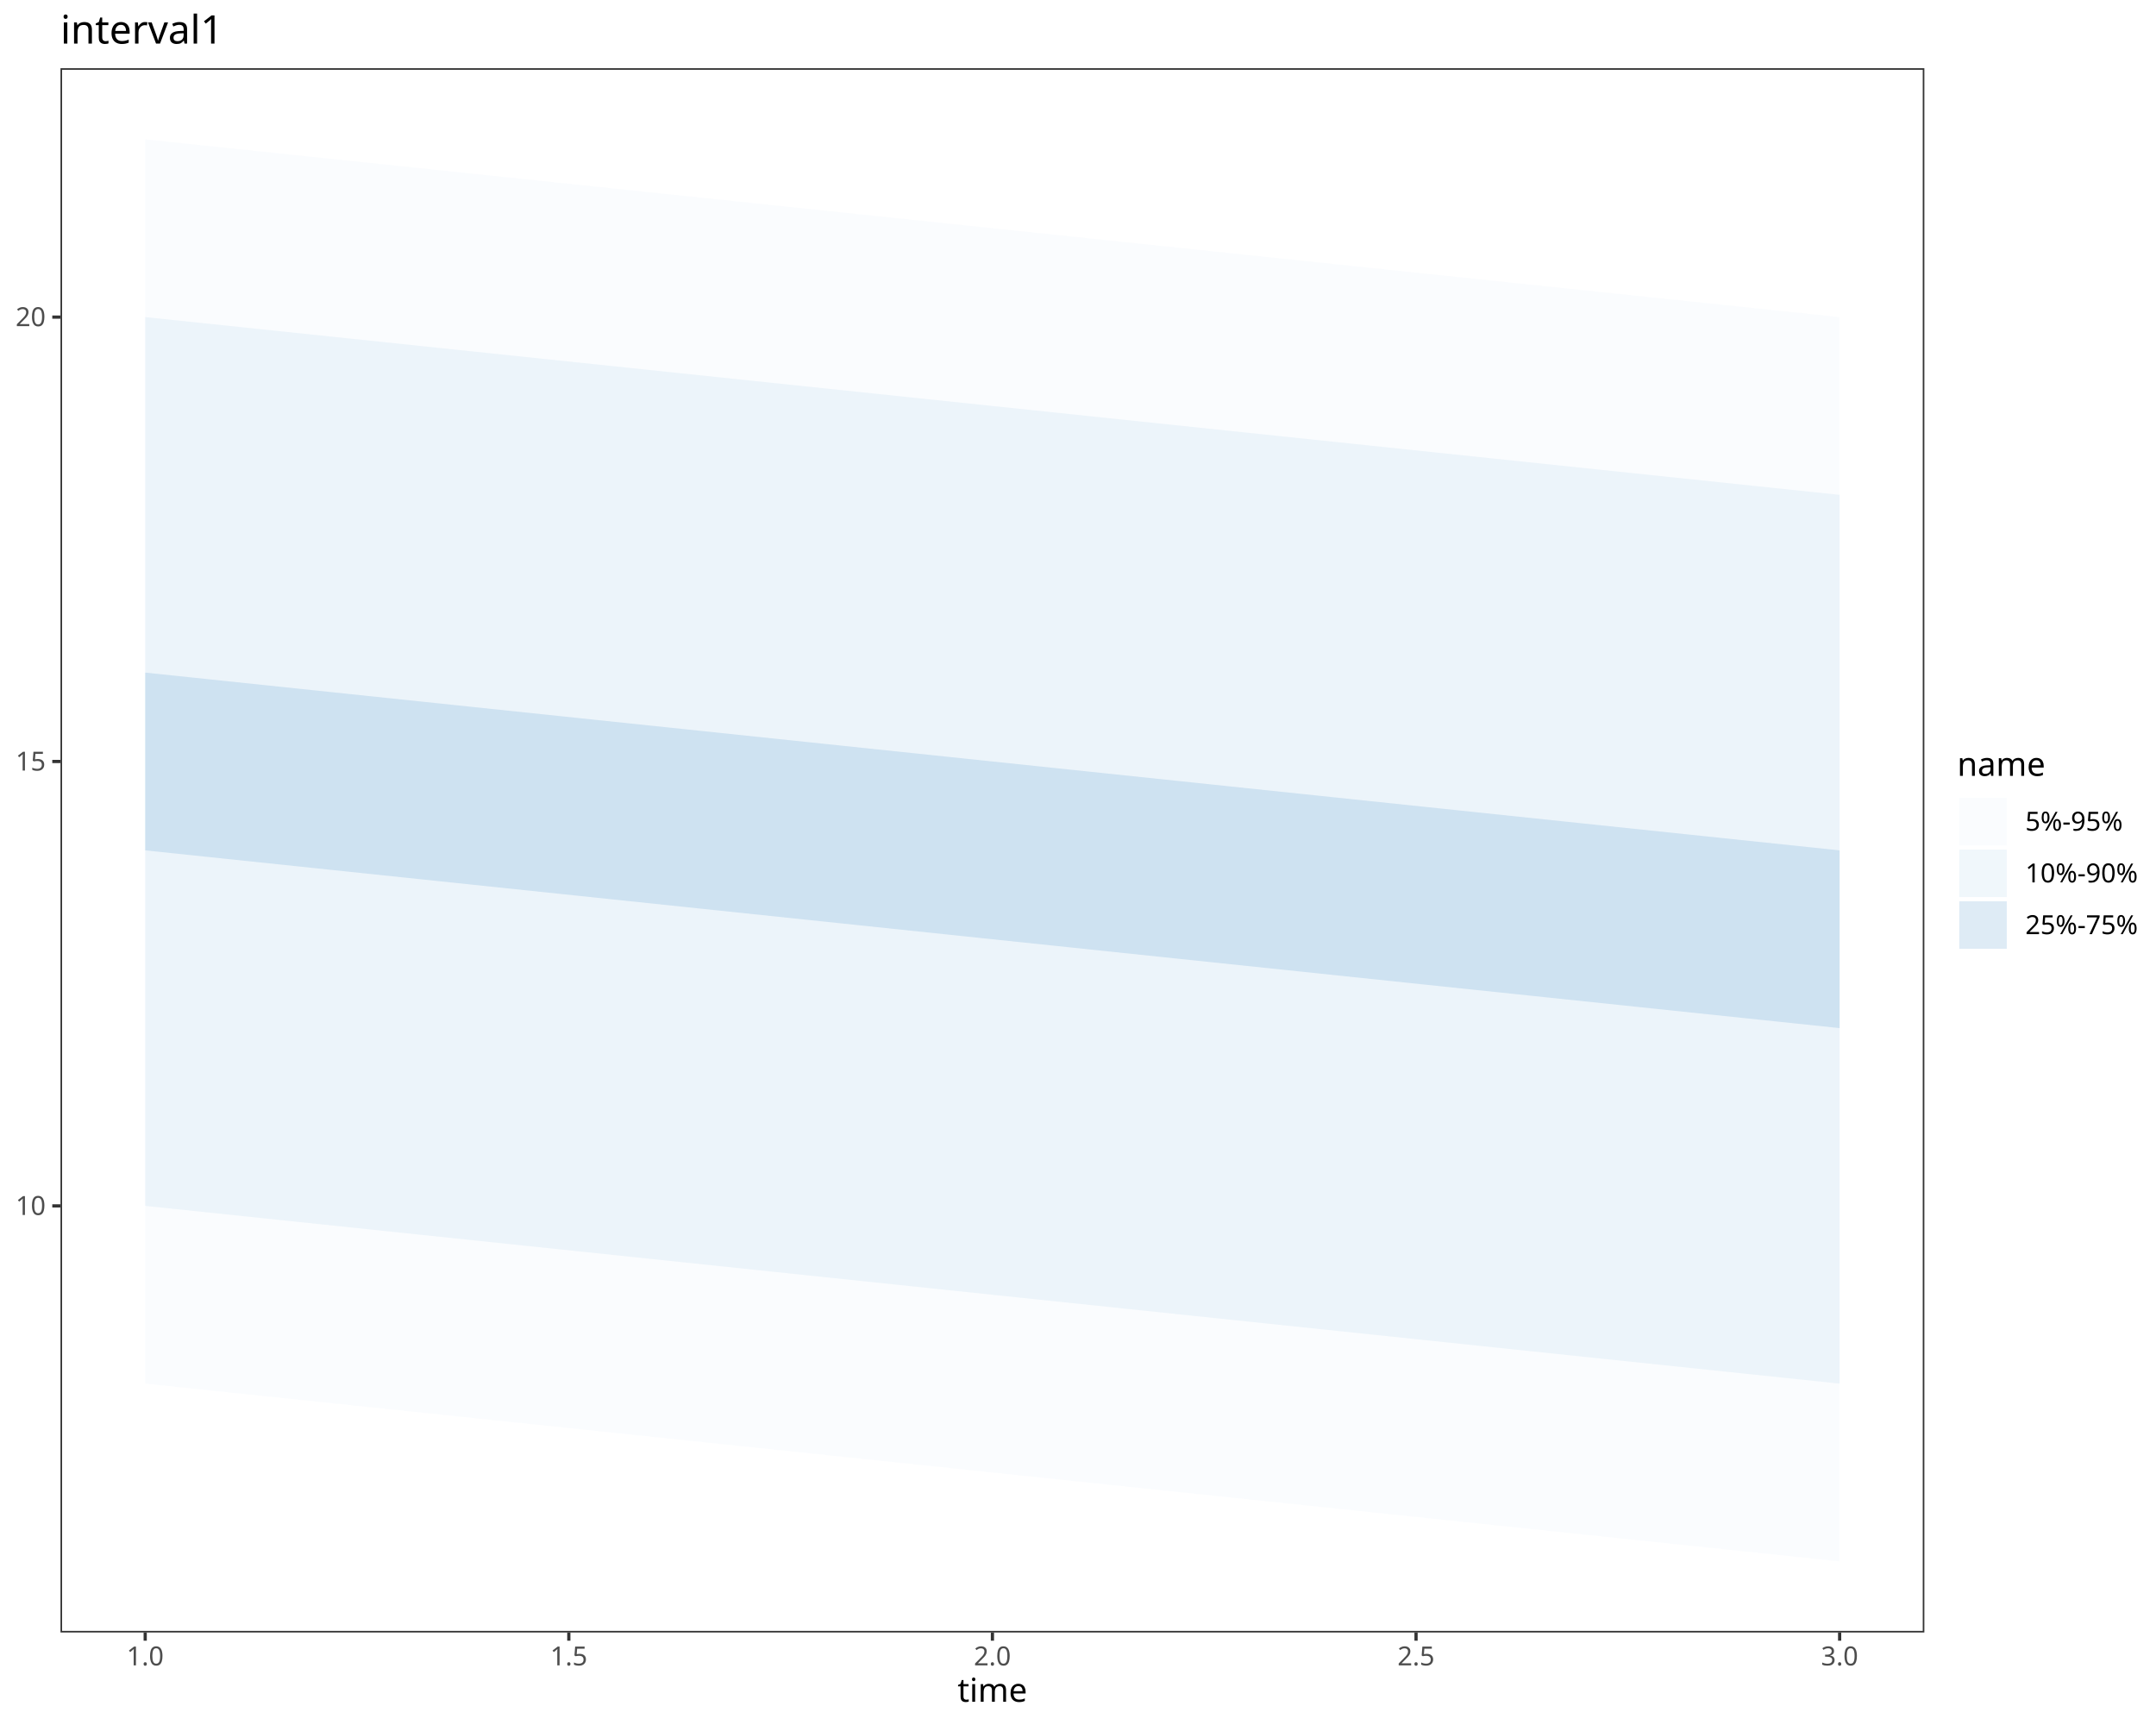
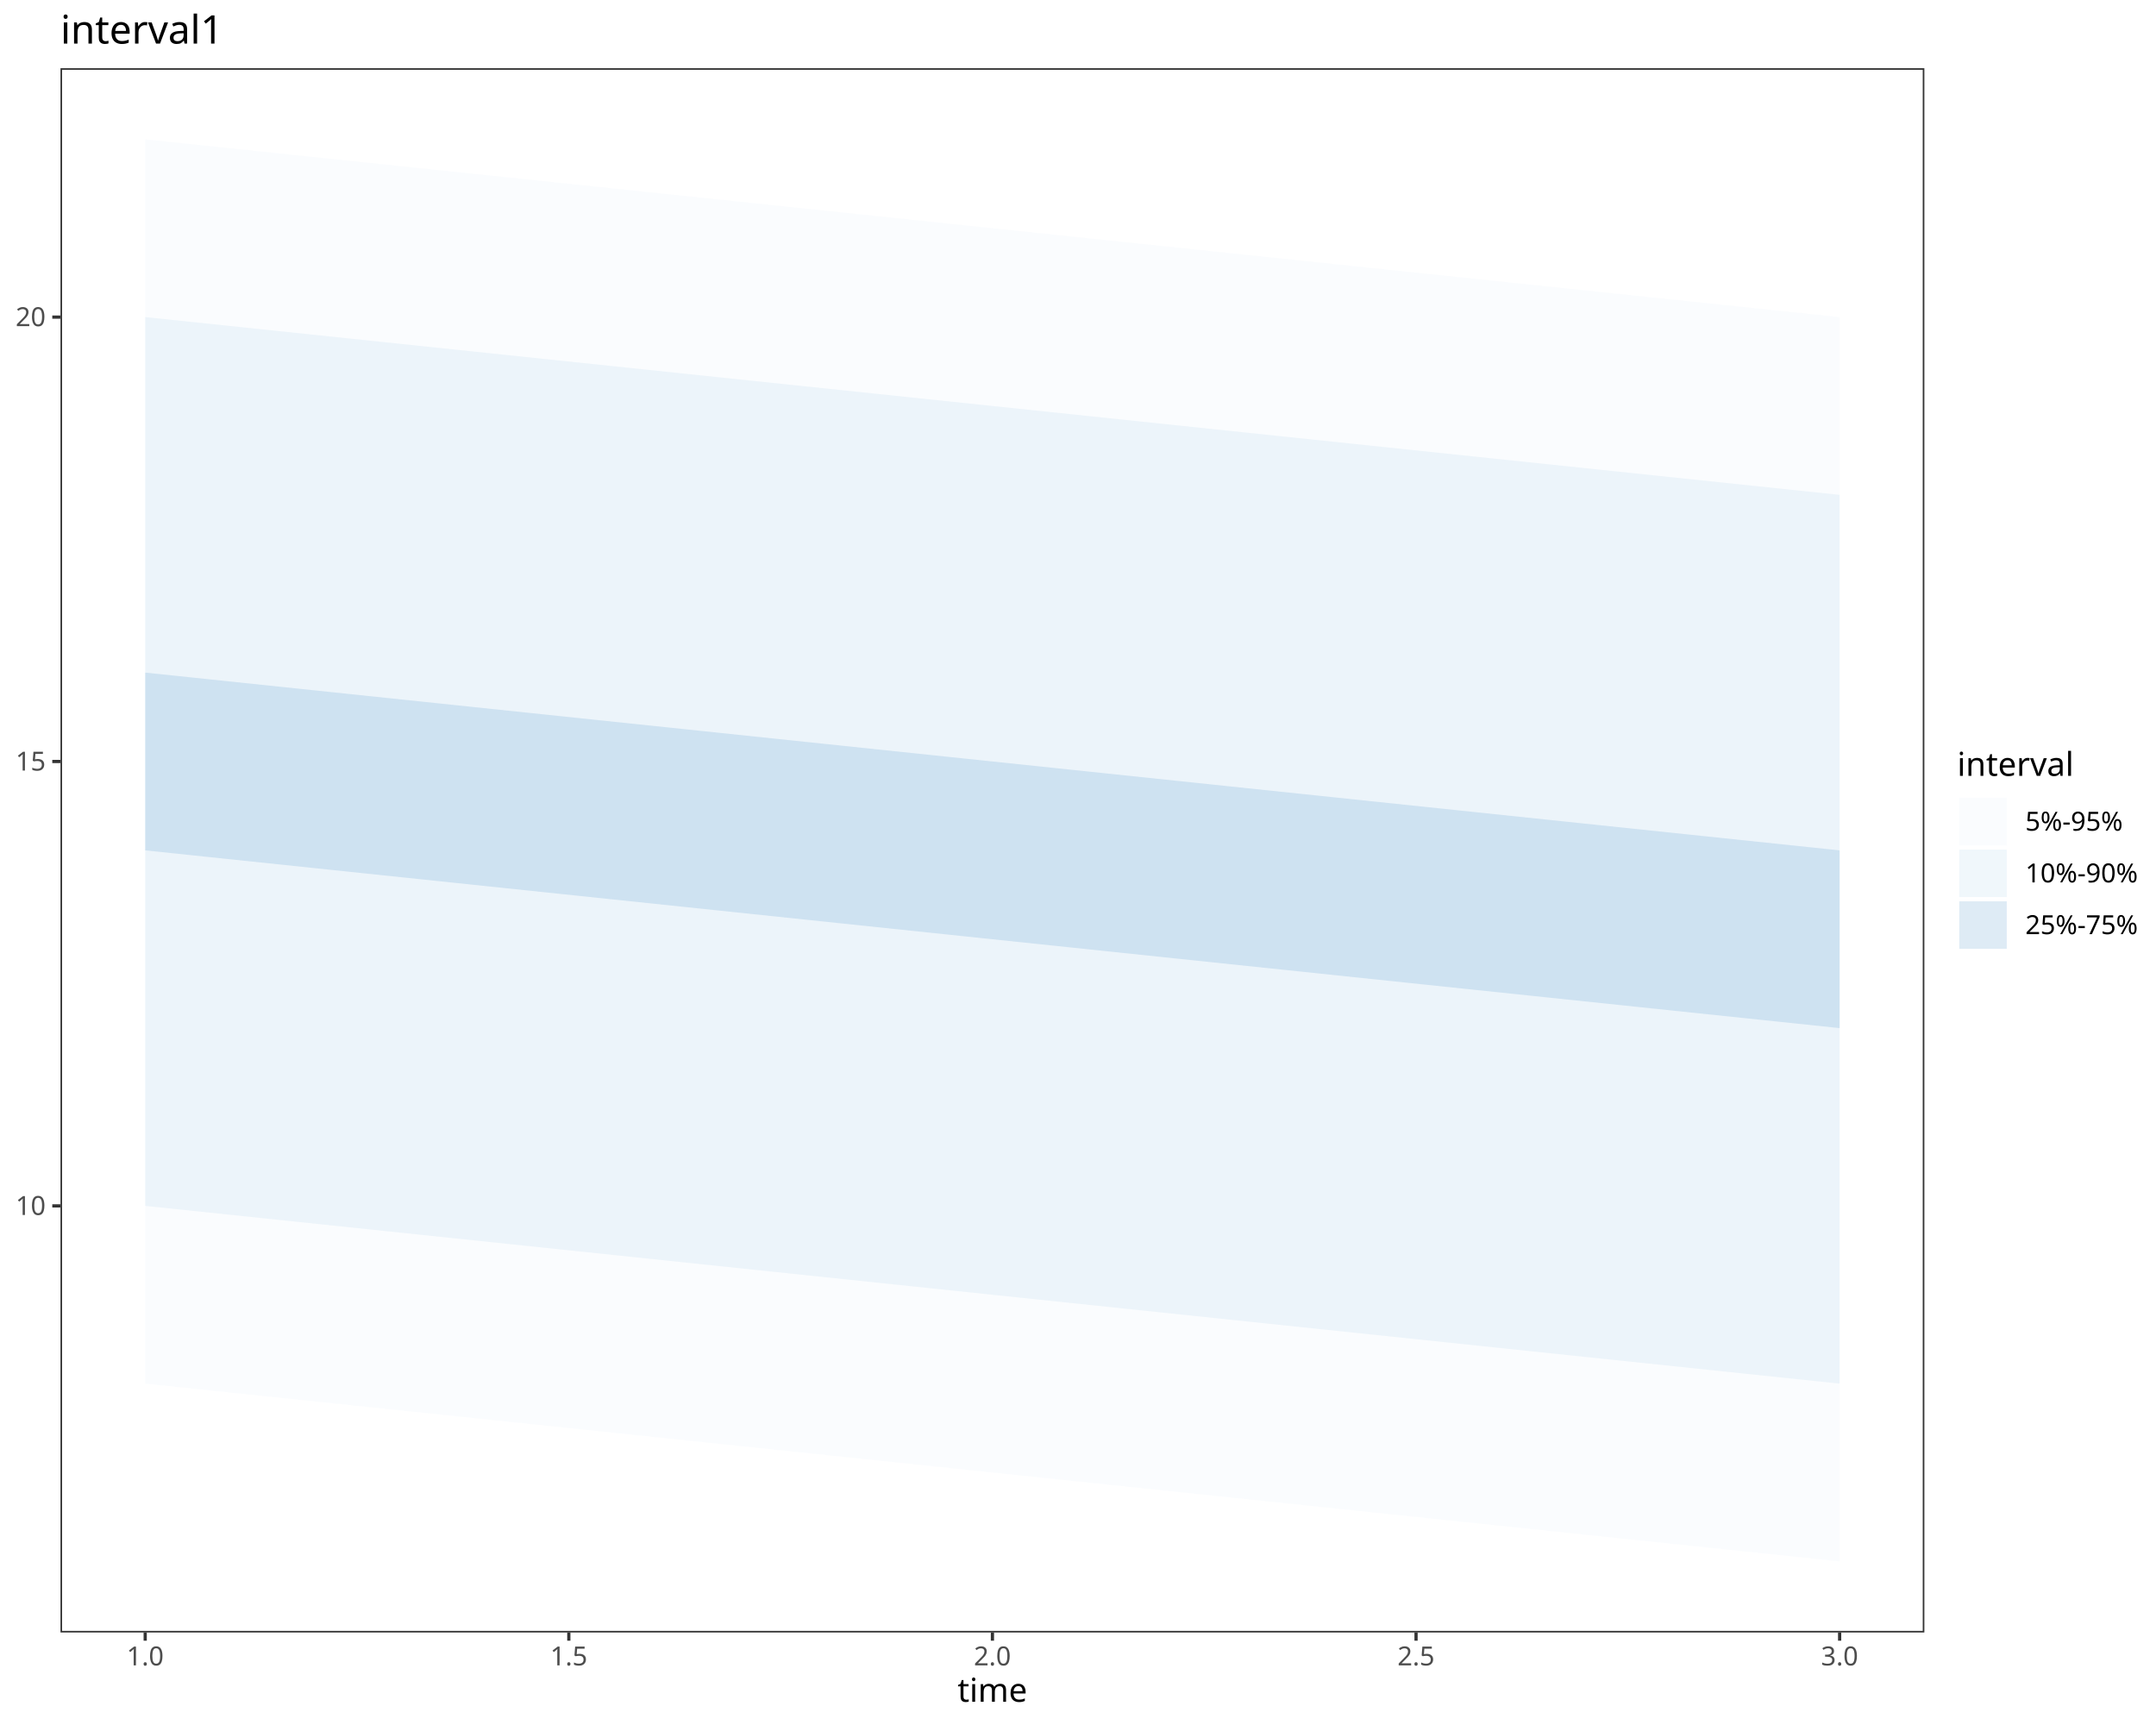
<svg xmlns="http://www.w3.org/2000/svg" class="svglite" data-engine-version="2.0" width="720.00pt" height="576.00pt" viewBox="0 0 720.00 576.00">
  <defs>
    <style type="text/css">
    .svglite line, .svglite polyline, .svglite polygon, .svglite path, .svglite rect, .svglite circle {
      fill: none;
      stroke: #000000;
      stroke-linecap: round;
      stroke-linejoin: round;
      stroke-miterlimit: 10.00;
    }
  </style>
  </defs>
  <rect width="100%" height="100%" style="stroke: none; fill: #FFFFFF;" />
  <defs>
    <clipPath id="cpMC4wMHw3MjAuMDB8MC4wMHw1NzYuMDA=">
      <rect x="0.00" y="0.00" width="720.00" height="576.00" />
    </clipPath>
  </defs>
  <g clip-path="url(#cpMC4wMHw3MjAuMDB8MC4wMHw1NzYuMDA=)">
    <rect x="0.00" y="0.00" width="720.00" height="576.00" style="stroke-width: 1.07; stroke: #FFFFFF; fill: #FFFFFF;" />
  </g>
  <defs>
    <clipPath id="cpMjAuMjB8NjQyLjY0fDIyLjc4fDU0NS4xMQ==">
      <rect x="20.20" y="22.78" width="622.44" height="522.33" />
    </clipPath>
  </defs>
  <g clip-path="url(#cpMjAuMjB8NjQyLjY0fDIyLjc4fDU0NS4xMQ==)">
    <rect x="20.20" y="22.78" width="622.44" height="522.33" style="stroke-width: 1.07; stroke: none; fill: #FFFFFF;" />
    <polygon points="48.49,46.53 331.42,76.20 614.35,105.88 614.35,521.37 331.42,491.69 48.49,462.01 " style="stroke-width: 0.00; stroke: none; stroke-linecap: butt; fill: #DEEBF7; fill-opacity: 0.16;" />
    <polyline points="48.49,46.53 331.42,76.20 614.35,105.88 " style="stroke-width: 1.07; stroke: none; stroke-linecap: butt;" />
    <polyline points="614.35,521.37 331.42,491.69 48.49,462.01 " style="stroke-width: 1.07; stroke: none; stroke-linecap: butt;" />
    <polygon points="48.49,105.88 331.42,135.56 614.35,165.24 614.35,462.01 331.42,432.34 48.49,402.66 " style="stroke-width: 0.00; stroke: none; stroke-linecap: butt; fill: #9ECAE1; fill-opacity: 0.16;" />
    <polyline points="48.49,105.88 331.42,135.56 614.35,165.24 " style="stroke-width: 1.07; stroke: none; stroke-linecap: butt;" />
    <polyline points="614.35,462.01 331.42,432.34 48.49,402.66 " style="stroke-width: 1.07; stroke: none; stroke-linecap: butt;" />
    <polygon points="48.49,224.59 331.42,254.27 614.35,283.95 614.35,343.30 331.42,313.63 48.49,283.95 " style="stroke-width: 0.00; stroke: none; stroke-linecap: butt; fill: #3182BD; fill-opacity: 0.16;" />
    <polyline points="48.49,224.59 331.42,254.27 614.35,283.95 " style="stroke-width: 1.07; stroke: none; stroke-linecap: butt;" />
    <polyline points="614.35,343.30 331.42,313.63 48.49,283.95 " style="stroke-width: 1.07; stroke: none; stroke-linecap: butt;" />
    <rect x="20.20" y="22.78" width="622.44" height="522.33" style="stroke-width: 1.07; stroke: #333333;" />
  </g>
  <g clip-path="url(#cpMC4wMHw3MjAuMDB8MC4wMHw1NzYuMDA=)">
    <text x="15.27" y="405.69" text-anchor="end" style="font-size: 8.80px; fill: #4D4D4D; font-family: sans;" textLength="9.79px" lengthAdjust="spacingAndGlyphs">10</text>
    <text x="15.27" y="257.30" text-anchor="end" style="font-size: 8.80px; fill: #4D4D4D; font-family: sans;" textLength="9.79px" lengthAdjust="spacingAndGlyphs">15</text>
    <text x="15.27" y="108.91" text-anchor="end" style="font-size: 8.80px; fill: #4D4D4D; font-family: sans;" textLength="9.79px" lengthAdjust="spacingAndGlyphs">20</text>
    <polyline points="17.46,402.66 20.20,402.66 " style="stroke-width: 1.07; stroke: #333333; stroke-linecap: butt;" />
    <polyline points="17.46,254.27 20.20,254.27 " style="stroke-width: 1.07; stroke: #333333; stroke-linecap: butt;" />
    <polyline points="17.46,105.88 20.20,105.88 " style="stroke-width: 1.07; stroke: #333333; stroke-linecap: butt;" />
    <polyline points="48.49,547.85 48.49,545.11 " style="stroke-width: 1.07; stroke: #333333; stroke-linecap: butt;" />
    <polyline points="189.96,547.85 189.96,545.11 " style="stroke-width: 1.07; stroke: #333333; stroke-linecap: butt;" />
    <polyline points="331.42,547.85 331.42,545.11 " style="stroke-width: 1.07; stroke: #333333; stroke-linecap: butt;" />
    <polyline points="472.89,547.85 472.89,545.11 " style="stroke-width: 1.07; stroke: #333333; stroke-linecap: butt;" />
    <polyline points="614.35,547.85 614.35,545.11 " style="stroke-width: 1.07; stroke: #333333; stroke-linecap: butt;" />
    <text x="48.49" y="556.10" text-anchor="middle" style="font-size: 8.80px; fill: #4D4D4D; font-family: sans;" textLength="12.23px" lengthAdjust="spacingAndGlyphs">1.0</text>
    <text x="189.96" y="556.10" text-anchor="middle" style="font-size: 8.80px; fill: #4D4D4D; font-family: sans;" textLength="12.23px" lengthAdjust="spacingAndGlyphs">1.5</text>
    <text x="331.42" y="556.10" text-anchor="middle" style="font-size: 8.80px; fill: #4D4D4D; font-family: sans;" textLength="12.23px" lengthAdjust="spacingAndGlyphs">2.0</text>
    <text x="472.89" y="556.10" text-anchor="middle" style="font-size: 8.80px; fill: #4D4D4D; font-family: sans;" textLength="12.23px" lengthAdjust="spacingAndGlyphs">2.5</text>
    <text x="614.35" y="556.10" text-anchor="middle" style="font-size: 8.80px; fill: #4D4D4D; font-family: sans;" textLength="12.23px" lengthAdjust="spacingAndGlyphs">3.0</text>
    <text x="331.42" y="568.24" text-anchor="middle" style="font-size: 11.00px; font-family: sans;" textLength="20.78px" lengthAdjust="spacingAndGlyphs">time</text>
    <rect x="653.60" y="250.36" width="60.92" height="67.17" style="stroke-width: 1.07; stroke: none; fill: #FFFFFF;" />
-     <text x="653.60" y="259.07" style="font-size: 11.00px; font-family: sans;" textLength="27.52px" lengthAdjust="spacingAndGlyphs">name</text>
+     <text x="653.60" y="259.07" style="font-size: 11.00px; font-family: sans;" textLength="35.46px" lengthAdjust="spacingAndGlyphs">interval</text>
    <rect x="653.60" y="265.69" width="17.28" height="17.28" style="stroke-width: 1.07; stroke: none; fill: #FFFFFF;" />
    <rect x="654.31" y="266.40" width="15.86" height="15.86" style="stroke-width: 1.07; stroke: none; stroke-linecap: butt; stroke-linejoin: miter; fill: #DEEBF7; fill-opacity: 0.16;" />
    <rect x="653.60" y="282.97" width="17.28" height="17.28" style="stroke-width: 1.07; stroke: none; fill: #FFFFFF;" />
    <rect x="654.31" y="283.68" width="15.86" height="15.86" style="stroke-width: 1.07; stroke: none; stroke-linecap: butt; stroke-linejoin: miter; fill: #9ECAE1; fill-opacity: 0.16;" />
    <rect x="653.60" y="300.25" width="17.28" height="17.28" style="stroke-width: 1.07; stroke: none; fill: #FFFFFF;" />
    <rect x="654.31" y="300.96" width="15.86" height="15.86" style="stroke-width: 1.07; stroke: none; stroke-linecap: butt; stroke-linejoin: miter; fill: #3182BD; fill-opacity: 0.16;" />
    <text x="676.36" y="277.36" style="font-size: 8.80px; font-family: sans;" textLength="33.26px" lengthAdjust="spacingAndGlyphs">5%-95%</text>
    <text x="676.36" y="294.64" style="font-size: 8.80px; font-family: sans;" textLength="38.16px" lengthAdjust="spacingAndGlyphs">10%-90%</text>
    <text x="676.36" y="311.92" style="font-size: 8.80px; font-family: sans;" textLength="38.16px" lengthAdjust="spacingAndGlyphs">25%-75%</text>
    <text x="20.20" y="14.56" style="font-size: 13.20px; font-family: sans;" textLength="49.90px" lengthAdjust="spacingAndGlyphs">interval1</text>
  </g>
</svg>
